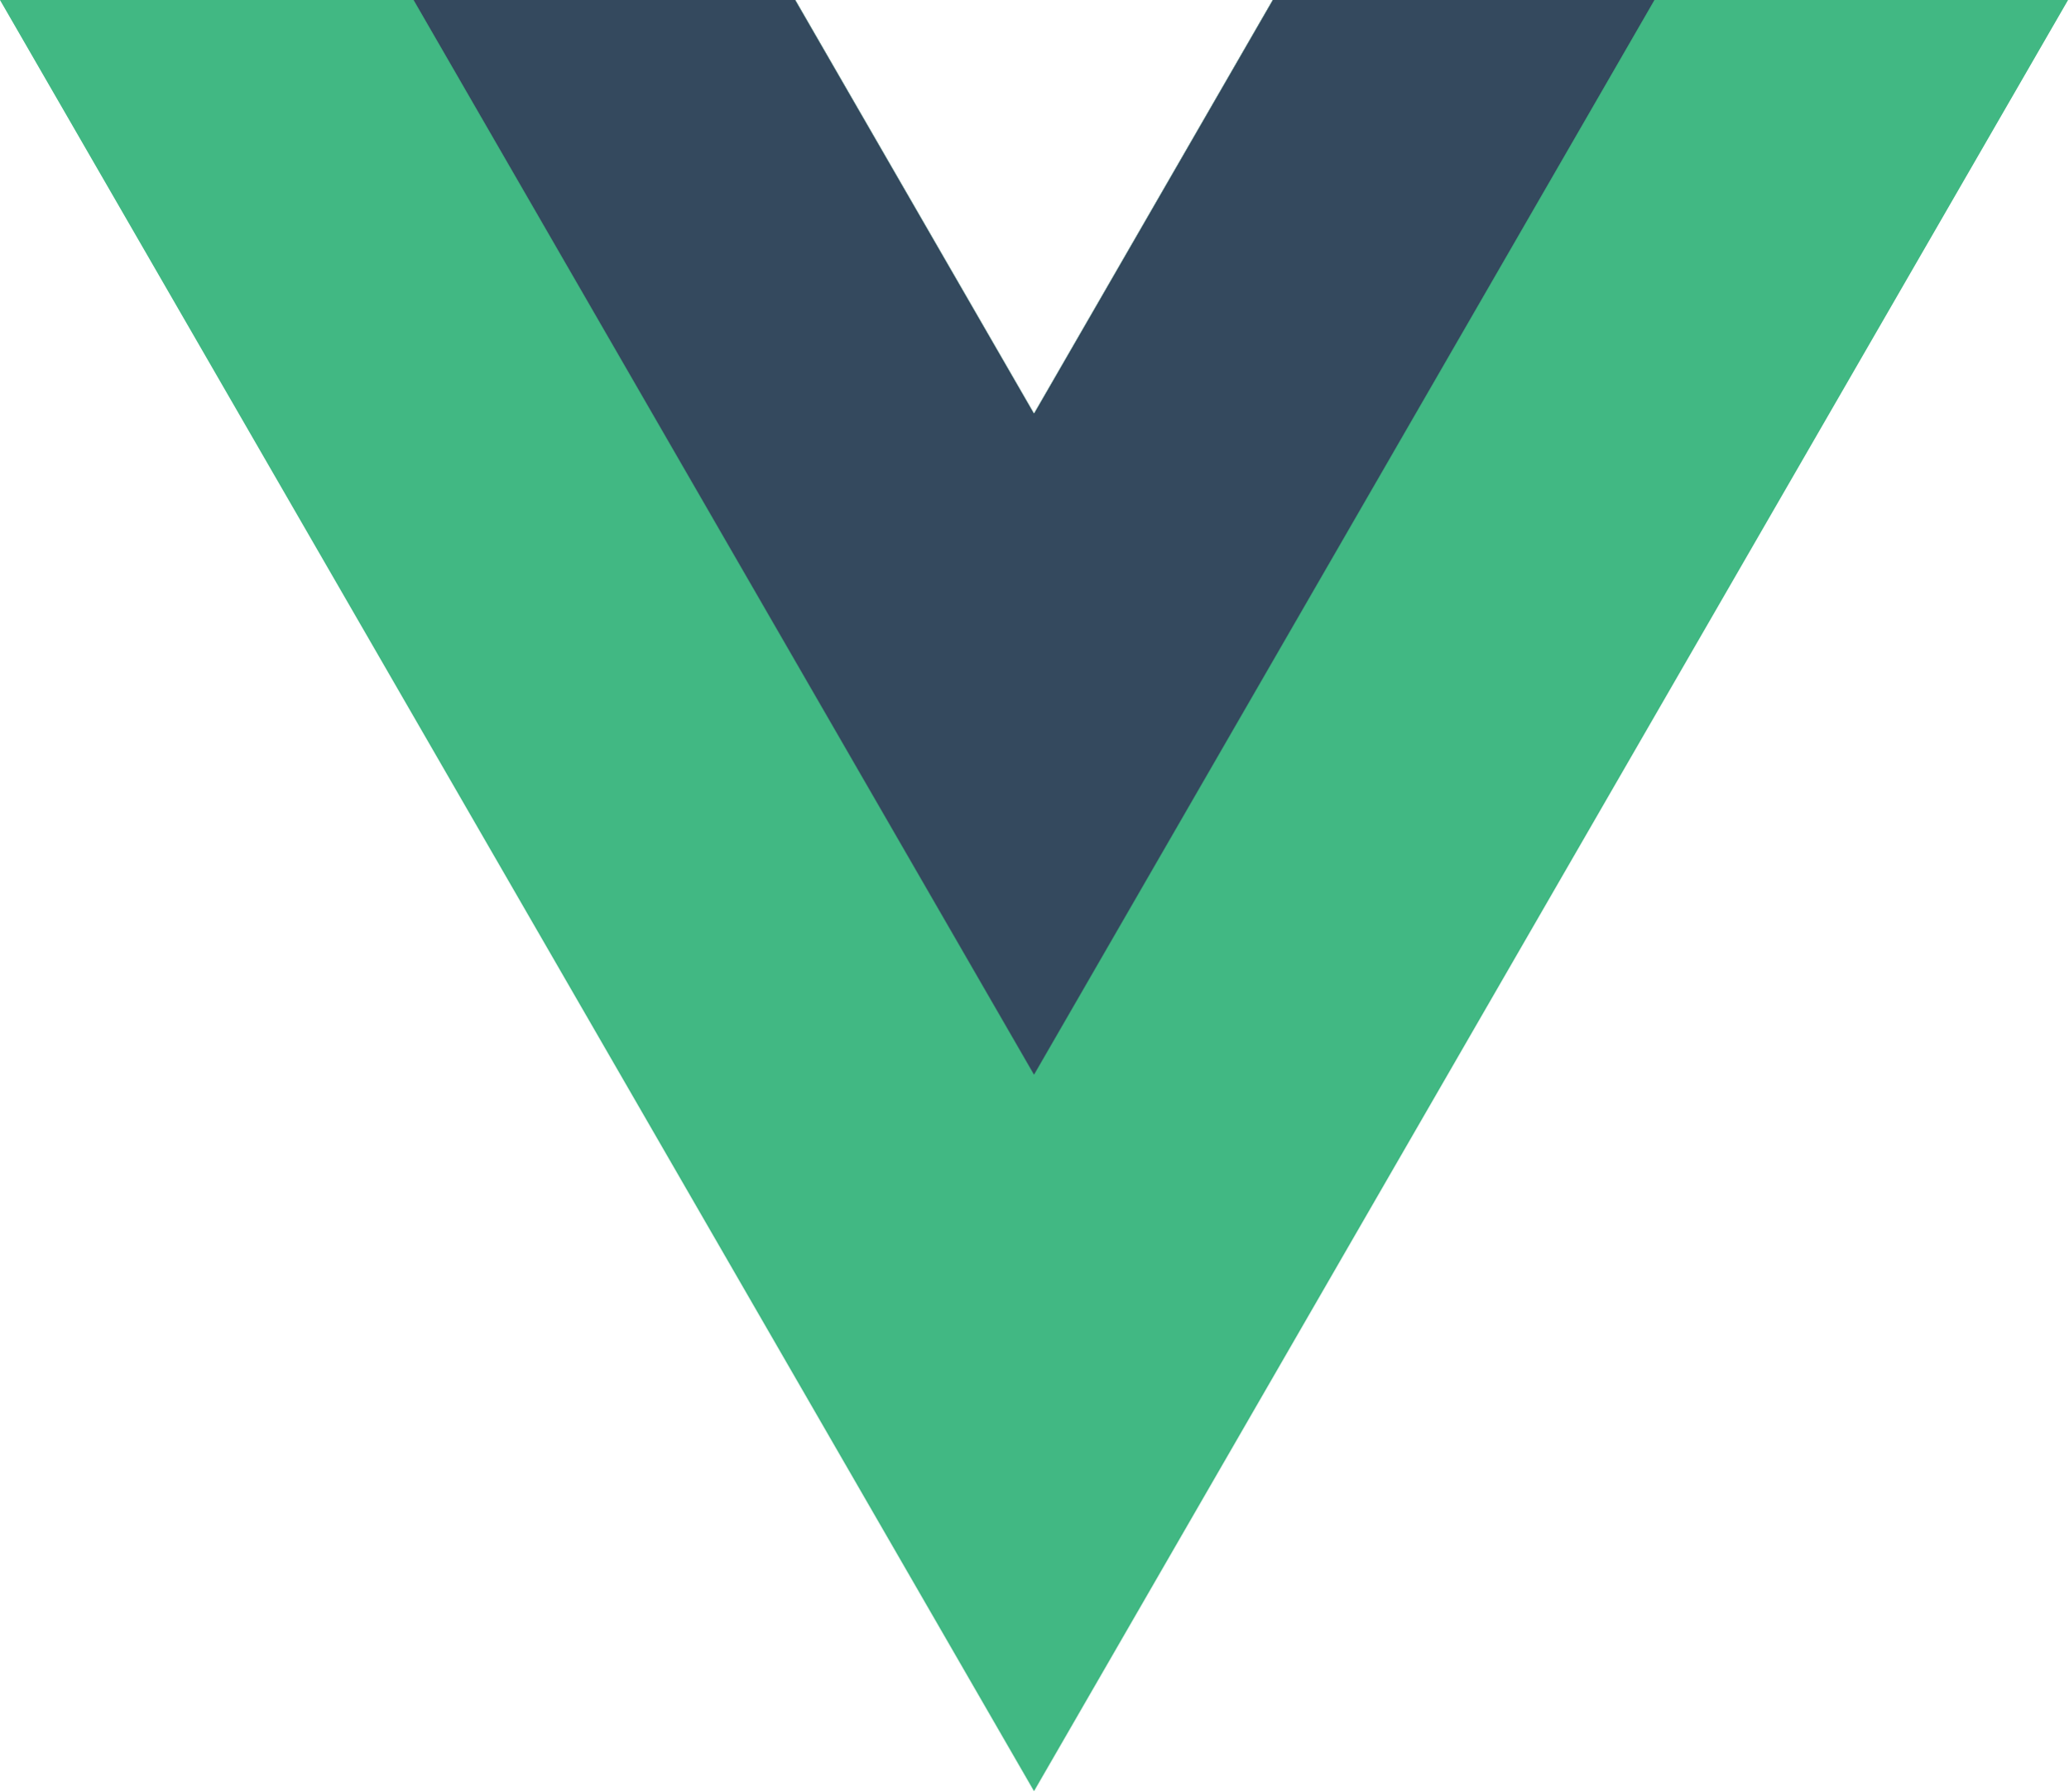
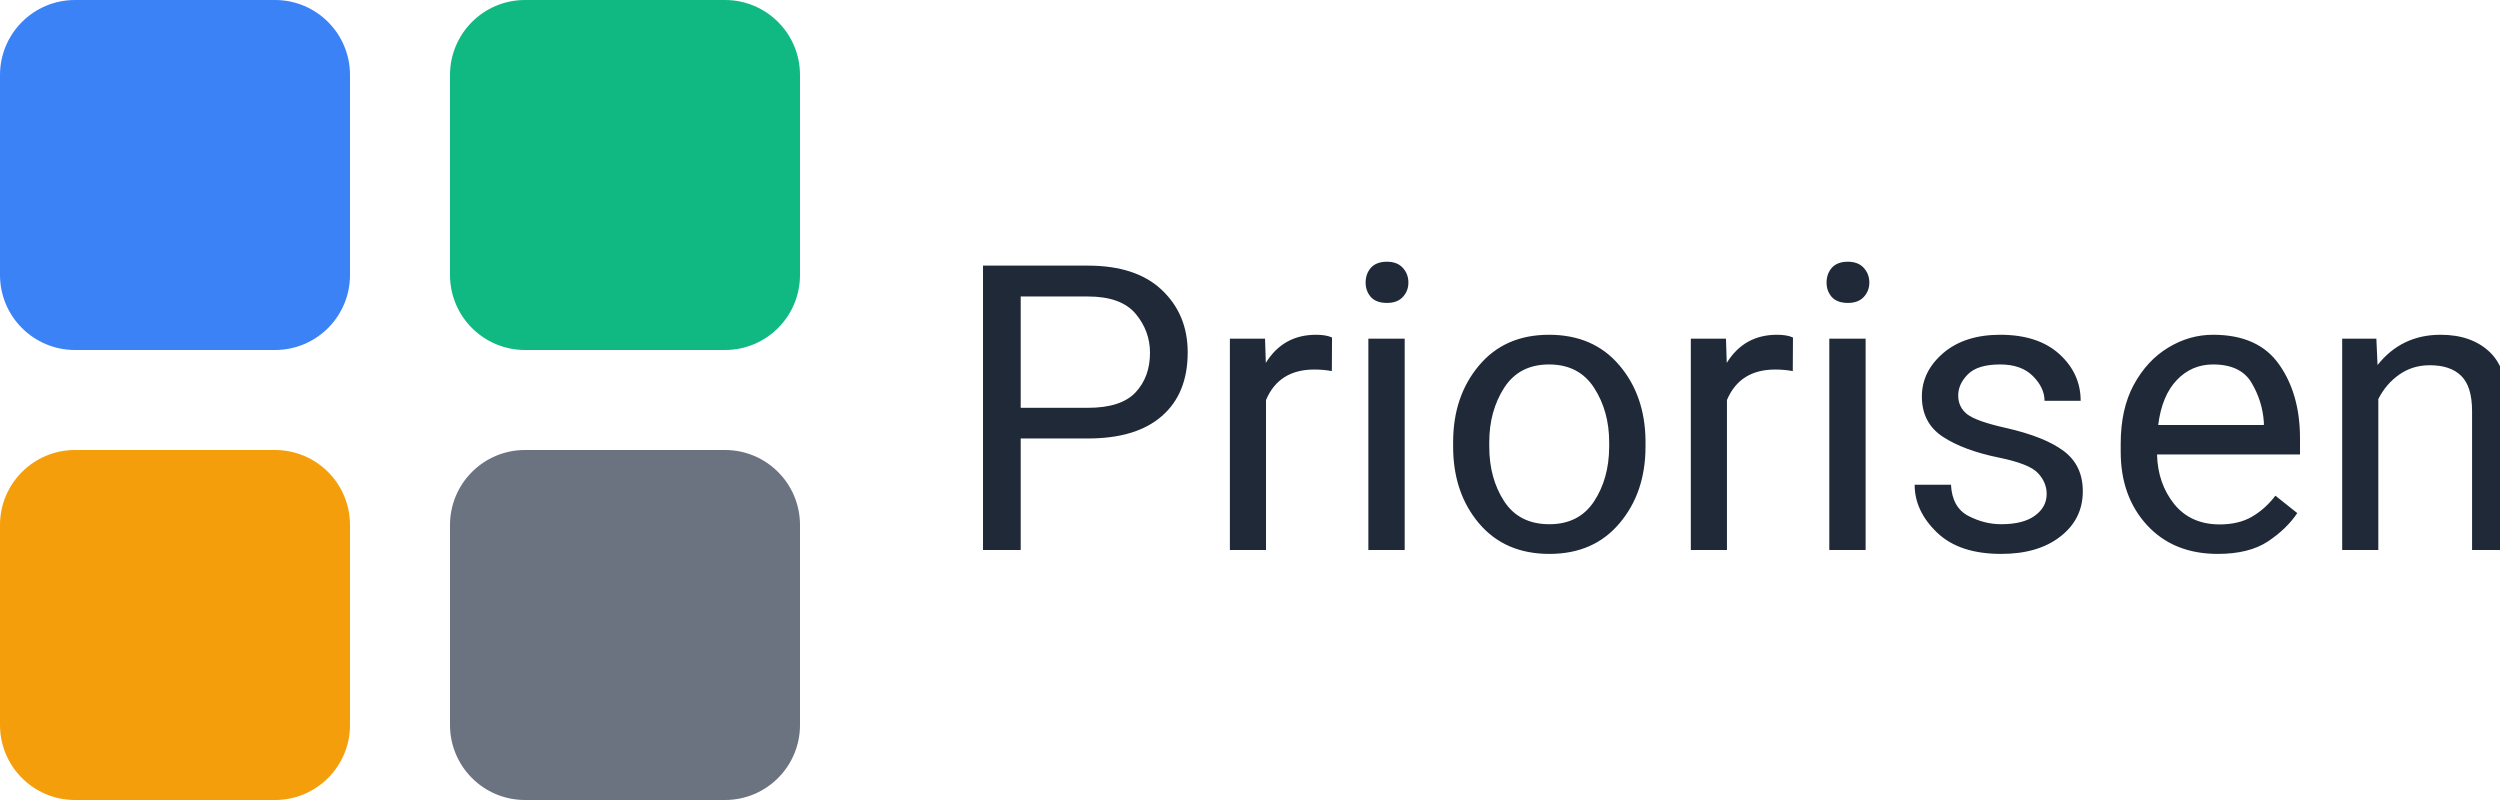
- <svg xmlns="http://www.w3.org/2000/svg" viewBox="0 0 261.76 226.69">
-   <path d="M161.096.001l-30.225 52.351L100.647.001H-.005l130.877 226.688L261.749.001z" fill="#41b883" />
-   <path d="M161.096.001l-30.225 52.351L100.647.001H52.346l78.526 136.01L209.398.001z" fill="#34495e" />
+ <svg xmlns="http://www.w3.org/2000/svg" width="200" height="64" viewBox="0 0 200 64" fill="none">
+   <rect x="0" y="0" width="28" height="28" rx="6" fill="#3B82F6" />
+   <rect x="36" y="0" width="28" height="28" rx="6" fill="#10B981" />
+   <rect x="0" y="36" width="28" height="28" rx="6" fill="#F59E0B" />
+   <rect x="36" y="36" width="28" height="28" rx="6" fill="#6B7280" />
+   <text x="76" y="44" font-family="Segoe UI, Roboto, sans-serif" font-size="32" fill="#1F2937">
+     Priorisen
+   </text>
</svg>
